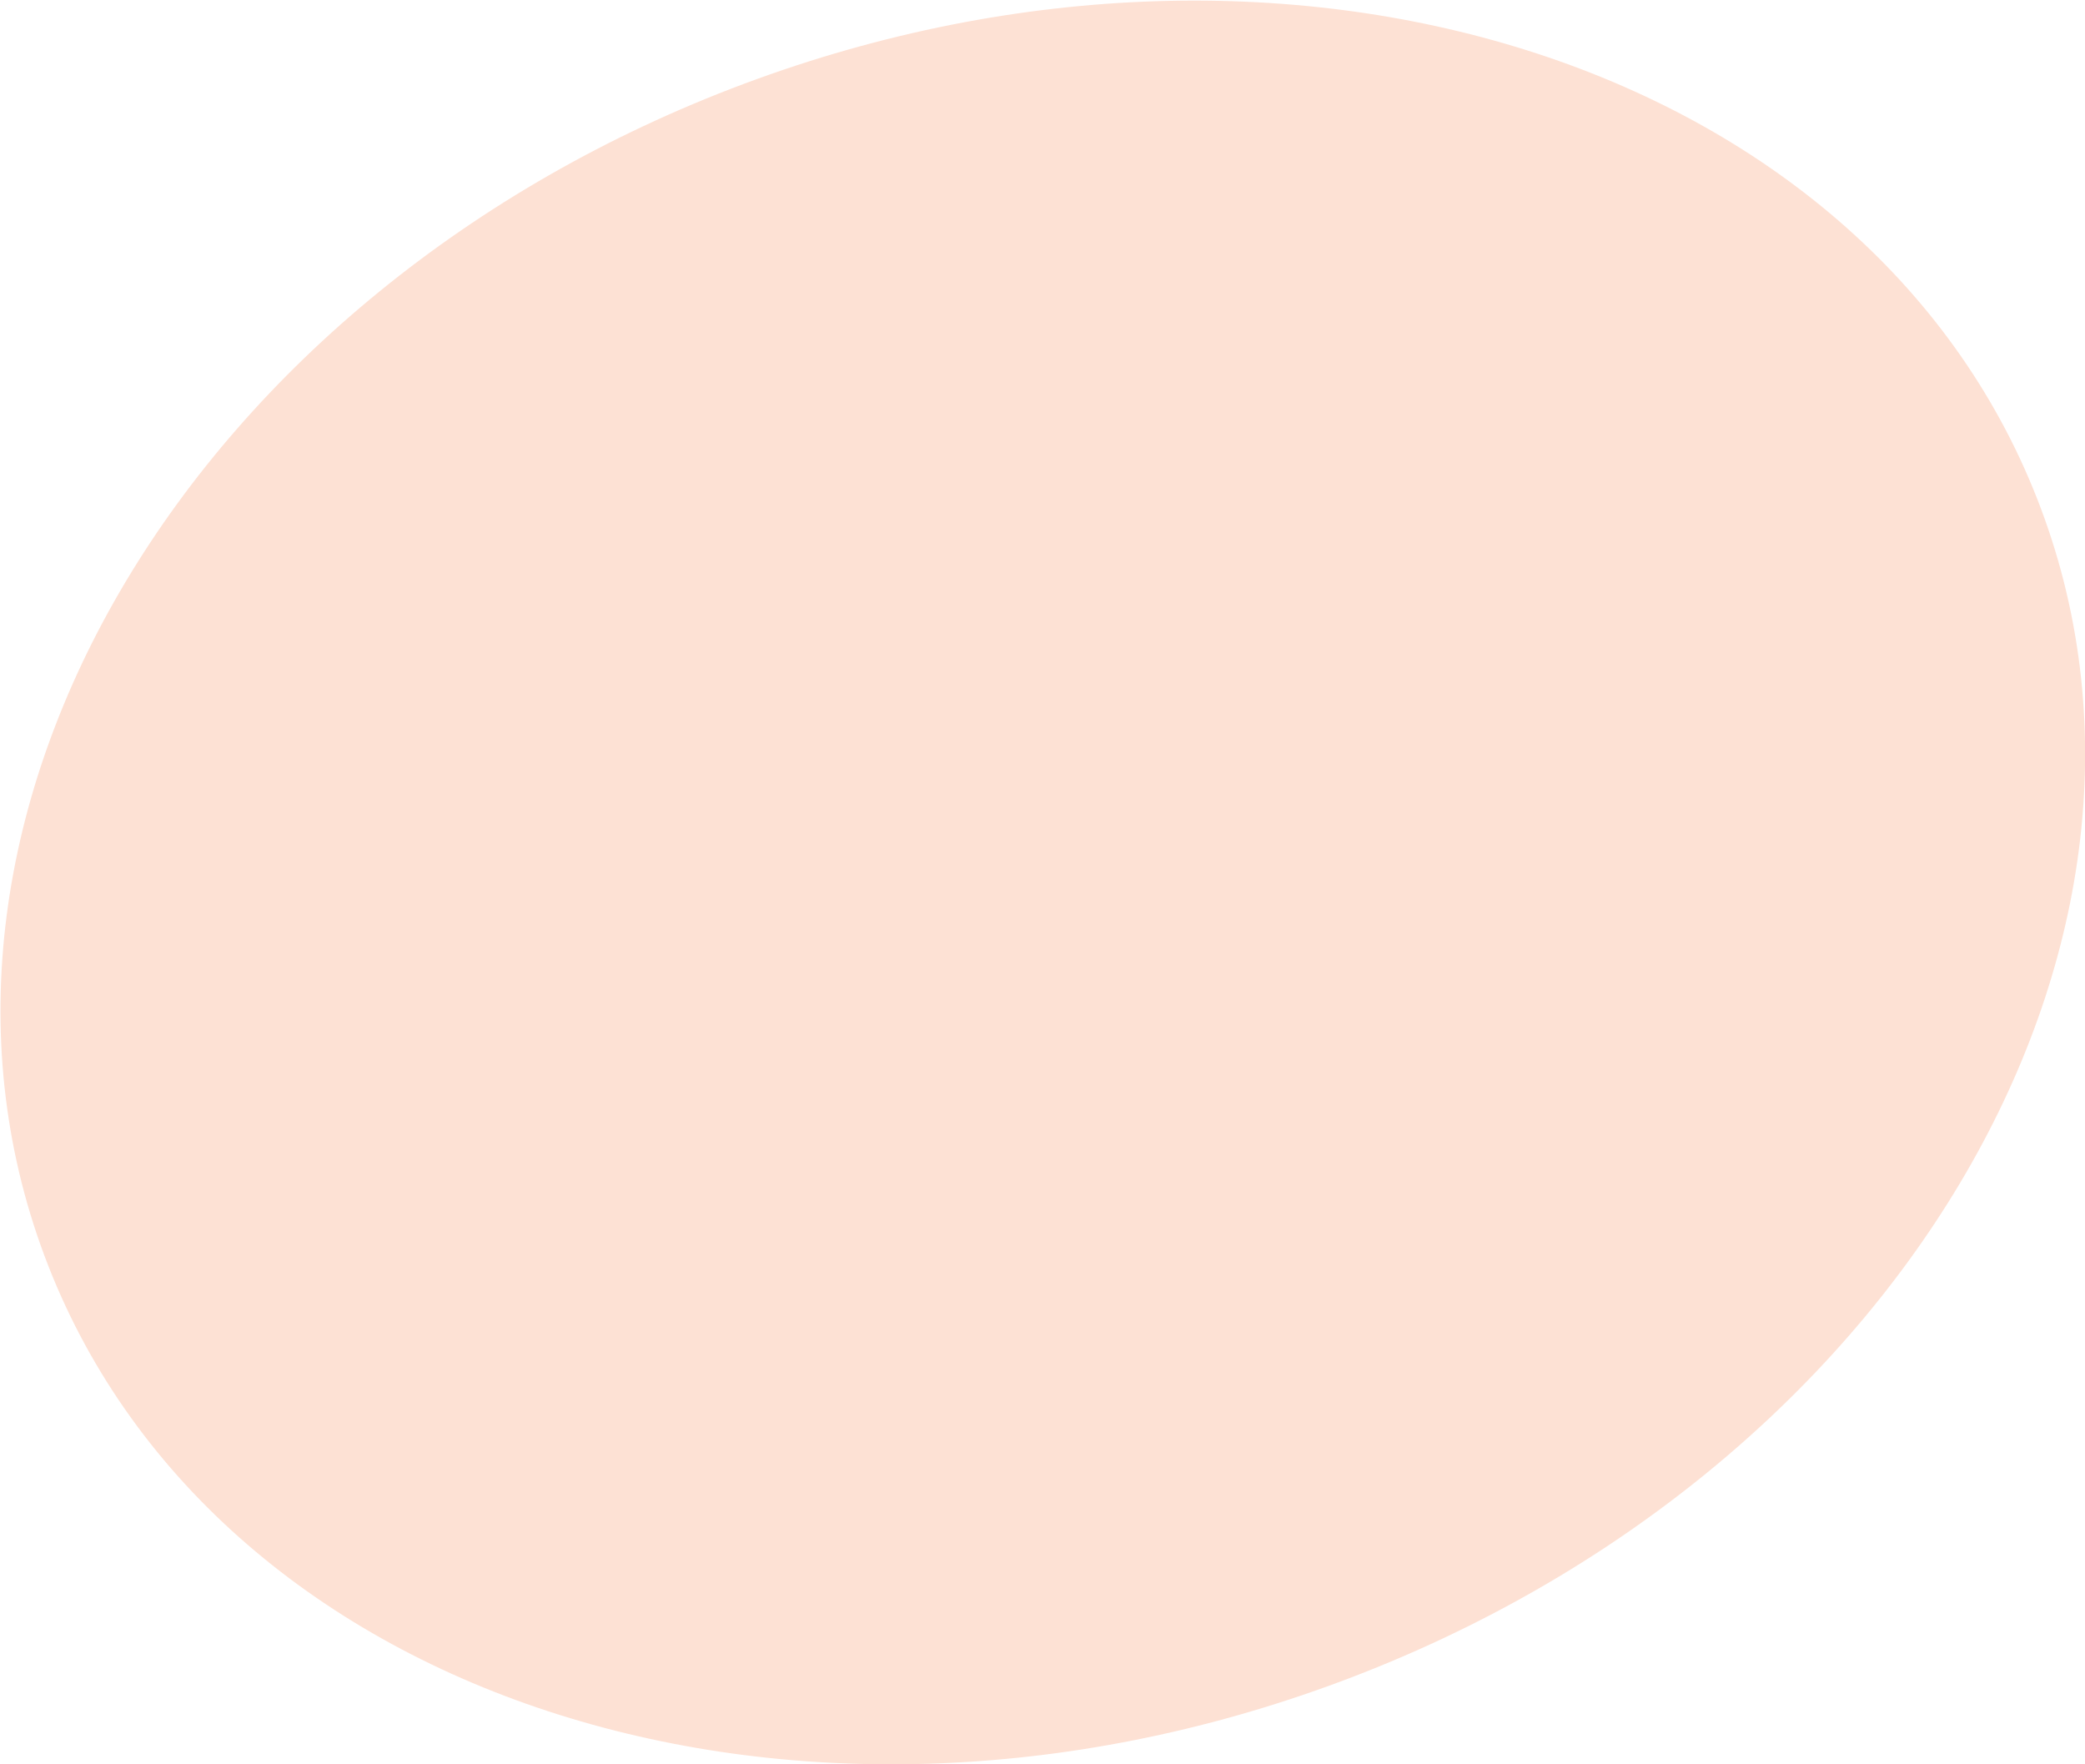
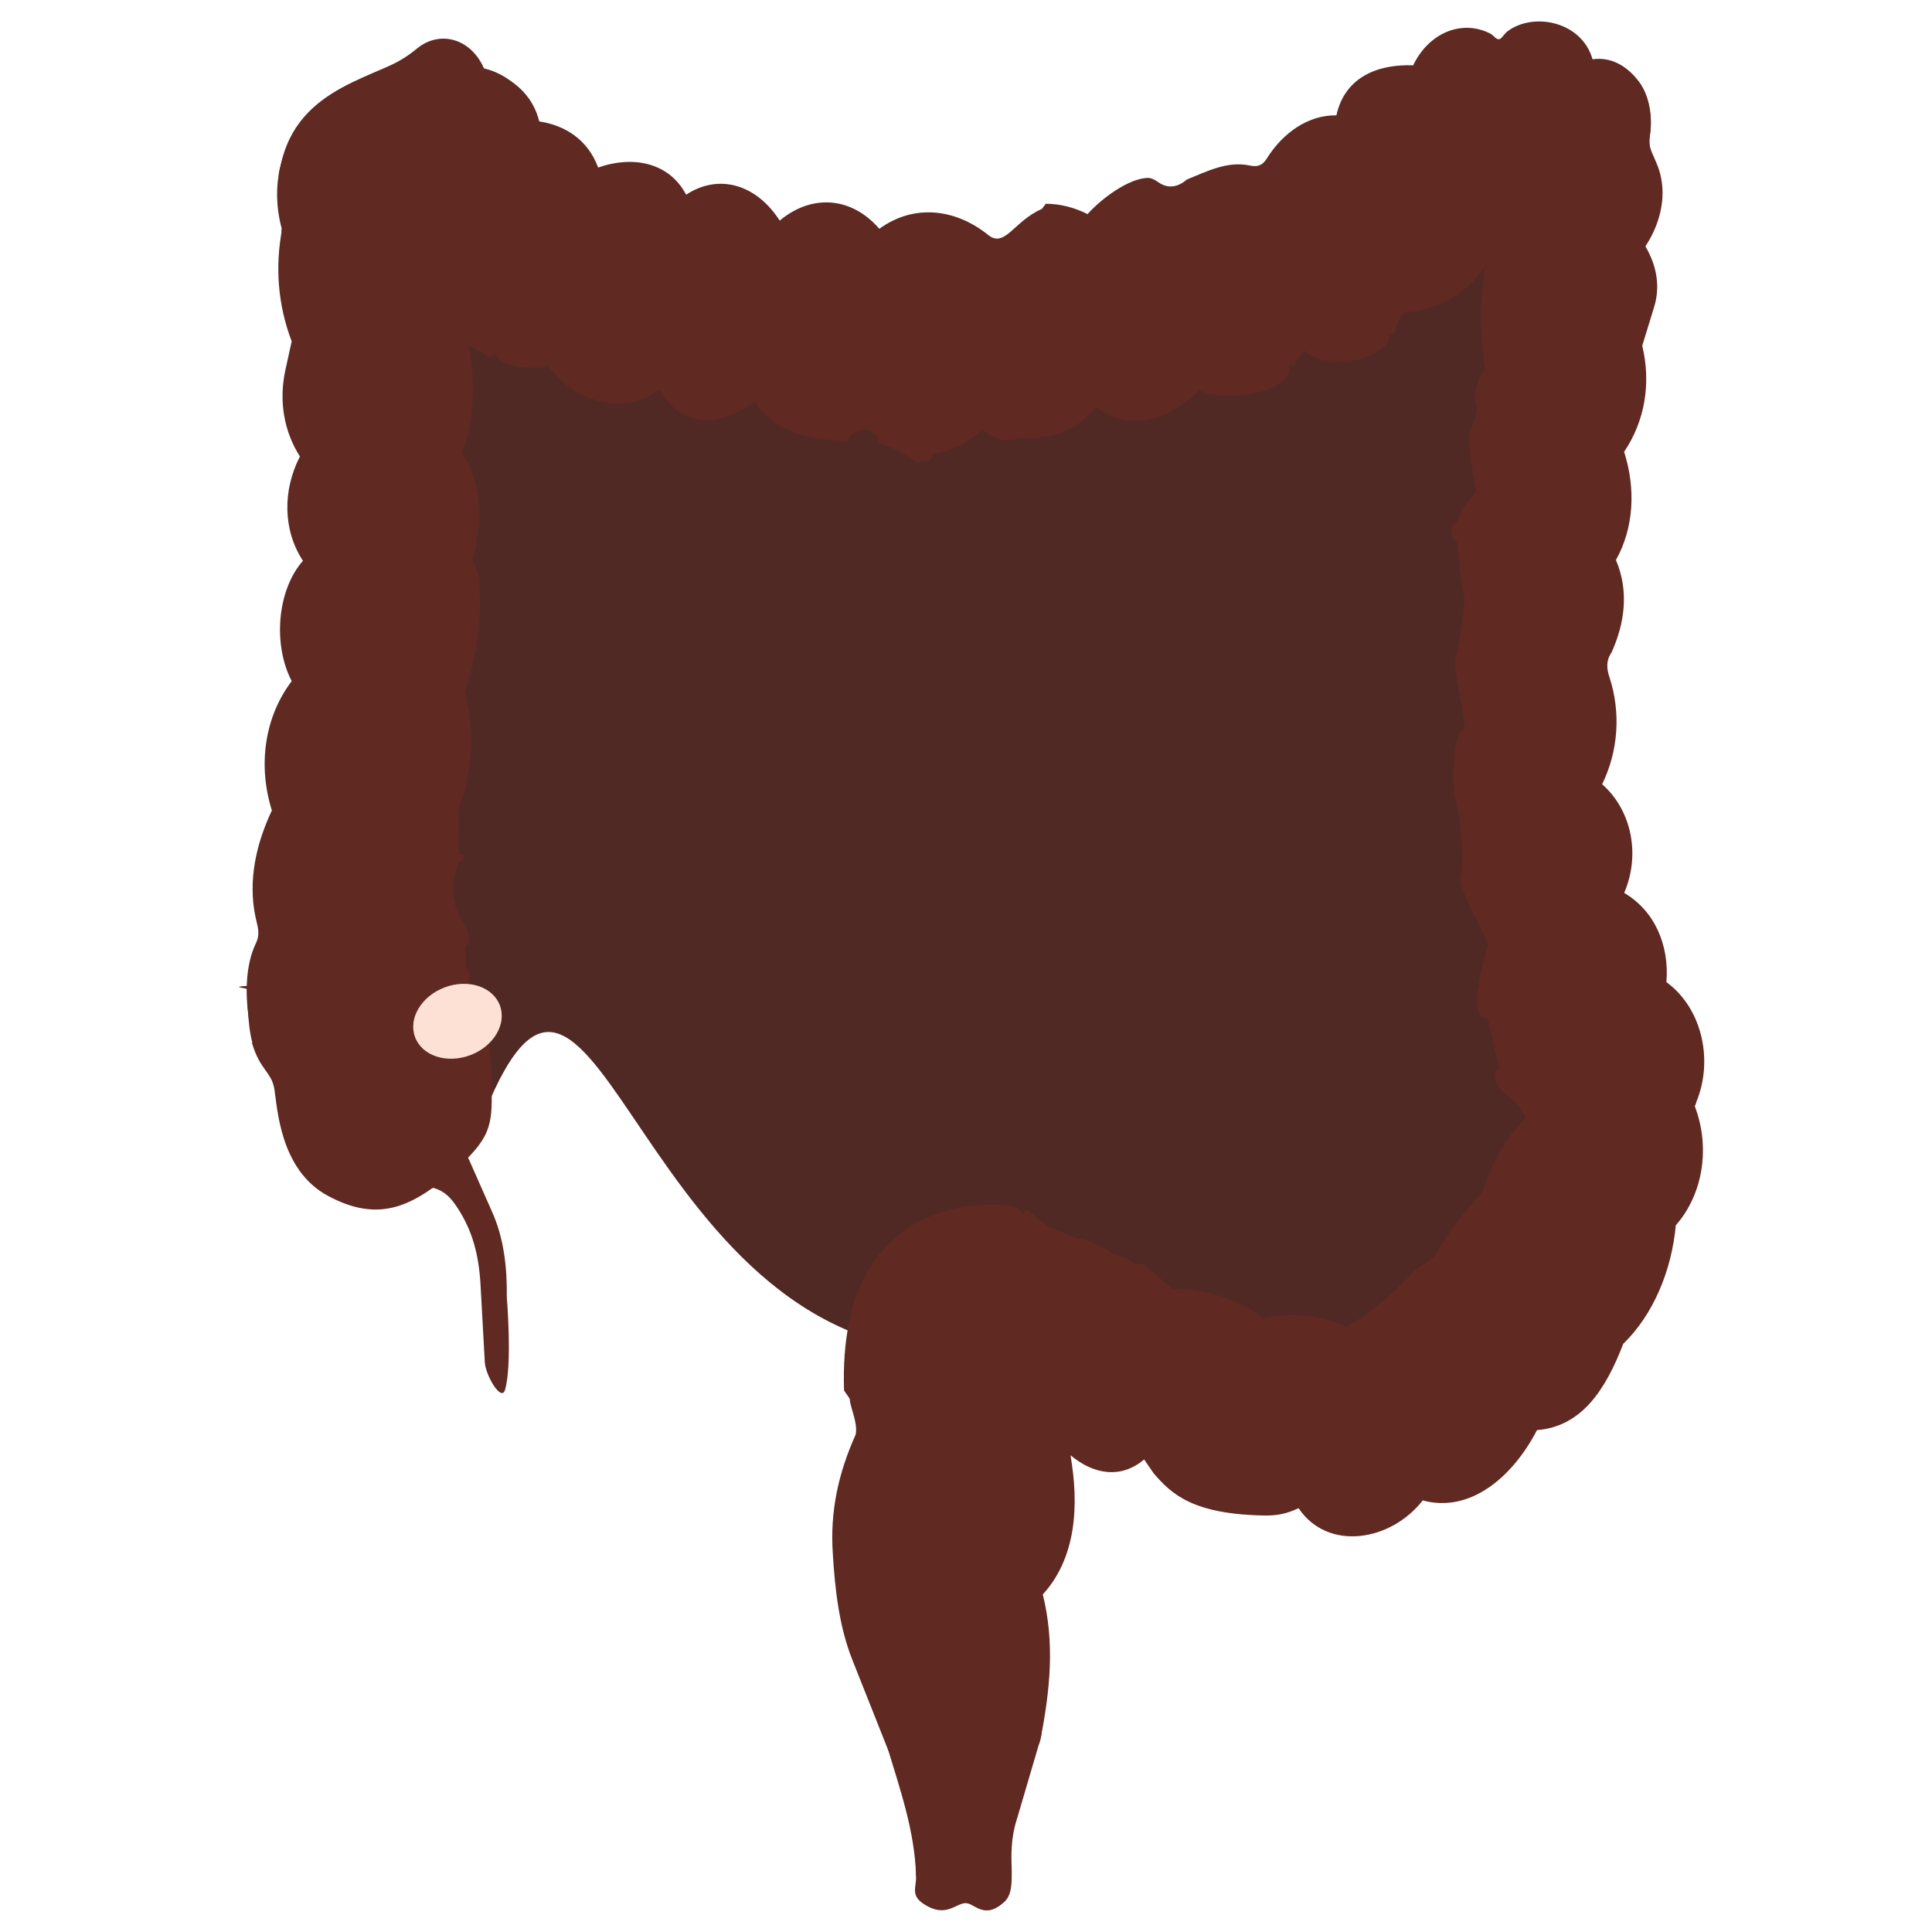
- <svg xmlns="http://www.w3.org/2000/svg" id="Layer_2" data-name="Layer 2" viewBox="0 0 20.54 17.37">
+ <svg xmlns="http://www.w3.org/2000/svg" viewBox="0 0 512 512">
  <defs>
    <style>
      .cls-1 {
+         fill: #512924;
+       }
+ 
+       .cls-2 {
+         fill: #602922;
+       }
+ 
+       .cls-3 {
        fill: #fde1d4;
      }
    </style>
  </defs>
-   <g id="Layer_1-2" data-name="Layer 1">
+   <g id="Layer_2" data-name="Layer 2">
+     <g id="Layer_32" data-name="Layer 32">
+       <path class="cls-1" d="M398.28,64.07c0-1.03-74.39,47.08-146.5,42.85s-139.07-28.45-139.07-28.45c0,0,3.89,172.44-1.26,190.15-5.14,17.71,5.49,58.51,13.94,34.28,31.43-88.79,39.65,51.42,124.33,55.31,108.33,5.03,10.4.57,59.42,6.17,49.02,5.6,97.59-34.62,105.36-65.71,7.77-31.08-29.6-91.88-18.4-129.93,11.2-38.05,2.29-104.67,2.29-104.67h-.11Z" />
+     </g>
+   </g>
+   <g id="Layer_1" data-name="Layer 1">
+     <g id="Anus">
+       <path class="cls-2" d="M268.12,496.7c0,3.2-.23,5.71-1.94,7.31-5.37,4.91-7.88.34-10.28.34s-4.91,3.54-9.94.91-3.09-4.8-3.2-8c-.34-11.88,25.37-15.08,25.37-.57h0Z" />
+     </g>
+     <g id="Anal_Canal" data-name="Anal Canal">
+       <path class="cls-2" d="M275.78,460.71l-6.29,21.37c-1.71,5.26-1.49,10.06-1.37,13.83s-25.25,4.23-25.37,1.03c-.34-11.88-4.46-23.43-7.43-33.37s44.57-15.31,40.45-2.97h0v.11Z" />
+     </g>
+     <path id="Ascending_Colon" data-name="Ascending Colon" class="cls-2" d="M124.14,91.49c1.94,9.14,1.49,20.11-1.71,28.68,5.49,7.66,5.37,18.74,2.86,27.88l1.6,4.8c.91,10.28-.34,20.45-3.66,30.4,2.51,10.28,2.06,20.68-1.71,31.2-.11,4,0,7.88.23,11.88,1.94.23,1.6,2.06-.34,2.17-2.17,6.51-1.6,12,1.71,16.46.8,1.83,2.06,5.03.23,5.94v5.49c1.03.91,1.26,2.4.69,3.77,7.54,13.83,8.68,35.54,1.14,42.62-1.37,1.26-1.6,3.09-.91,4.57,0,0-6.4,6.17-9.48,7.43l-13.94,5.37c-6.74,1.03-14.51-2.74-19.2-8.46-5.26-6.29-7.31-14.97-7.77-23.54-7.88-8-11.08-27.54-6.17-37.94,1.37-2.74.57-4.46,0-7.2-2.06-9.71.23-19.54,4.34-28.23-3.77-12-1.94-24.8,5.26-34.28-5.03-9.6-3.89-24.11,2.97-31.88-5.37-8.23-5.37-18.74-.8-27.65-4.23-6.63-5.6-14.63-3.89-22.74l1.71-7.77c-3.66-9.6-4.46-19.77-2.51-29.94,11.43-24.45,49.37,30.74,49.37,30.74h0v.23h0Z" />
+     <path id="Sigmoid_Colon" data-name="Sigmoid Colon" class="cls-2" d="M335.66,401.63c-19.43-.23-25.14-5.6-29.94-11.2l-2.51-3.66c-6.06,5.14-13.26,4.11-19.54-1.14,2.4,13.48-12.34-63.54-10.97-62.62l12.57,5.14c4,.57,7.08,2.4,10.63,4.57,1.94.46,3.54,1.14,4.91,2.29h2.29l7.54,6.51c8.57,0,17.14,2.51,24.34,7.88,7.31-1.71,14.63-.91,21.94,2.17,6.51-3.77,12.46-8.68,17.83-14.74l5.26-3.66c3.66-6.29,7.77-12,12.68-16.91,2.51-7.54,6.29-14.86,11.66-20-1.03-5.14,50.05-14.63,44.79-3.09,4.11,10.74,2.29,23.2-5.03,31.54-1.14,12.23-6.06,23.77-13.94,31.43-4.69,12.23-11.08,21.94-22.85,22.85-6.51,12.57-17.83,22.05-30.28,18.63-8.46,10.86-25.14,13.6-32.91,2.06-3.09,1.49-5.71,1.94-8.34,1.94h-.11Z" />
+     <path id="Cecum" class="cls-2" d="M66.77,276.39c2.17,7.31,5.14,7.54,5.94,12.23s1.37,21.48,14.28,28.34,21.6,3.31,32.45-5.94,10.97-12.8,10.86-22.51-1.03-10.63-1.14-12.11-8.91-16.8-8.23-2.51c.69,14.28-35.77-13.48-49.82-12.91-14.06.57-4.57.69-5.6,1.37,0,0,0,9.26,1.37,13.94h-.11v.11Z" />
+     <path id="Descending_colon" data-name="Descending colon" class="cls-2" d="M404.22,296.27c-1.03-5.14-11.43-8.23-6.97-13.37-1.94-8.68-2.97-13.03-2.97-13.03-5.6,0-1.6-13.14,0-19.2.46-1.94-8.68-15.31-6.97-18.97.91-2.06-.34-15.77-1.71-20.45-.69-2.51-.69-17.26,2.06-17.6,1.94-.34-2.97-15.66-1.83-19.54.57-2.06,2.97-14.86,2.06-16.68-.91-4.8-1.37-9.48-1.71-14.28-2.06,0-2.06-4.34,0-4.91,1.14-4.57,5.49-7.88,5.03-8.34-.46-.46-2.29-14.28-1.94-14.97.91-1.94,2.86-6.4,1.94-7.54-1.37-1.71.91-8.23,2.4-9.6-1.49-8.91-1.37-18.06,0-27.54-5.14,8.46,8.57-18.51,17.6-18.17,4.11-8.57,29.03,6.74,24.8,13.14,2.97,5.03,4.11,10.63,2.29,16.34l-3.09,10.06c2.4,9.94.69,20-4.8,28.11,3.09,9.71,2.63,20.11-2.17,28.68,3.54,8.34,2.29,16.8-1.14,24.45-1.49,2.17-1.37,4.23-.57,6.63,3.09,9.48,2.29,19.65-1.94,28.34,7.88,6.97,10.17,18.74,5.83,28.8,8,4.69,12,13.71,11.2,23.65,9.6,6.97,12.8,21.37,7.43,32.91,4.11,10.74-50.17,8.23-44.79,3.09h.23-.23Z" />
+     <path id="Transverse_Colon" data-name="Transverse Colon" class="cls-2" d="M393.59,70.24c-5.14,8.46-13.37,11.88-21.71,12.68-1.14,1.49-1.83,3.2-2.29,5.37l-1.6.23c.34,1.26,0,1.71-.46,2.51-4.34,5.37-16.91,6.74-21.94,1.83-1.03,1.03-1.94,2.4-2.51,4.11h-1.71c.23.57.34,1.37,0,2.06-2.51,6.06-18.63,7.2-23.54,4.34-7.66,7.66-18.51,11.54-27.31,4.46-5.83,6.97-12.34,8.57-20.23,8.23-4,1.49-6.74.34-10.06-2.4-3.54,3.89-8.23,5.94-12.91,6.51-.8,2.06-1.71,2.74-2.86,1.94l-1.49.46c-3.09-2.4-6.4-4.11-10.06-5.14l-.34-1.83c-2.74-2.51-3.89-2.29-7.08-.23l-1.14,1.6c-8.57-.46-18.63-1.71-24.23-10.51-11.54,7.77-19.88,5.94-25.37-3.2-9.71,7.08-22.85,3.31-29.71-6.74-.57.91-1.94.91-2.97.91-3.2,0-9.83-.23-10.86-3.89l-1.37,1.14-5.83-3.43c1.94,9.14-51.31-20.68-49.37-30.74-2.97-11.08-.34-22.28,6.74-29.83,9.6-10.06,20.11-10.28,29.14-17.83,6.17-5.03,14.4-2.51,17.71,5.26,6.74,1.6,11.88,6.63,14.63,14.06,6.86,1.03,12.91,4.8,15.66,12.23,8.68-3.09,18.63-1.71,23.31,7.2,8.68-5.71,18.63-2.74,24.8,6.86,8.34-6.97,18.86-6.51,26.4,2.17,9.14-6.63,20.11-5.37,28.8,1.6,4.46,3.66,6.86-3.66,14.28-6.86l1.03-1.37c3.89,0,7.66,1.03,11.08,2.74,3.66-4.11,10.86-9.48,16-9.6.91,0,1.94.57,2.74,1.14,2.4,1.71,5.03,1.49,7.54-.69,5.37-2.17,10.63-4.91,16.46-3.77,2.06.46,3.43.23,4.69-1.71,4.34-6.97,11.08-11.66,18.51-11.54,2.29-10.4,11.31-13.6,20.34-13.26,4.11-8.57,12.91-12.34,20.57-8.34.8.46,1.49,1.71,2.4,1.37.57-.23,1.26-1.49,2.06-2.06,6.86-5.14,19.65-2.63,22.51,7.43,4.69-.69,8.8,1.6,11.77,5.26,3.09,3.54,4.23,9.37,3.43,14.63-.57,3.66.46,4.69,1.71,7.54,9.14,20.8-21.83,50.51-45.14,26.85h0l-.23.23h0Z" />
+     <path id="Hepatic_flexure" data-name="Hepatic flexure" class="cls-2" d="M74.31,44.3c4.23-22.28,27.31-23.65,36.34-31.08,6.17-5.03,14.4-2.51,17.71,5.26,6.74,1.6,12.91,6.29,14.63,14.06,3.2,13.83-75.19,45.48-68.79,11.88h.11v-.11Z" />
+     <path id="Splenic_Flexure" data-name="Splenic Flexure" class="cls-2" d="M397.48,10.7c.57-.23,1.26-1.49,2.06-2.06,6.86-5.14,19.65-2.63,22.51,7.43,4.69-.69,8.8,1.6,11.77,5.26,3.09,3.54,4.23,9.37,3.43,14.63-.57,3.66.91,4.57,1.71,7.54,11.2,41.71-63.88-23.2-41.25-32.68h-.23v-.11Z" />
+     <path id="Appendix" class="cls-2" d="M124.36,307.47l6.06,13.71c3.09,6.86,4,14.74,3.89,22.63,0,0,1.49,17.83-.46,24.45-.91,3.43-5.14-3.66-5.37-7.2l-1.14-20.68c-.46-7.77-2.06-14.06-6.06-20.23-1.6-2.4-3.2-4.46-6.51-5.37,0,0-2.74-15.77,9.48-7.43h.11v.11Z" />
+     <g id="Rectum">
+       <path class="cls-2" d="M283.66,385.52c2.4,13.48,1.49,27.43-7.31,37.02,3.2,12.8,1.94,25.37-.57,38.17-2.51,12.8-36.22,13.6-40.45,2.97l-9.48-23.88c-3.43-8.68-4.57-18.4-5.14-28-.8-11.54,1.6-21.71,6.06-31.65.57-3.31-1.37-6.74-1.6-9.48l-1.49-2.17c-1.83-54.39,41.71-49.82,45.48-48.57.8.23,1.37,1.14,1.83,1.94.23-.57.69-1.37,1.03-1.26,1.49.34,51.31,40.57,11.66,64.91h0Z" />
+     </g>
    <g id="Ileocecal_Valve" data-name="Ileocecal Valve">
-       <ellipse class="cls-1" cx="10.27" cy="8.69" rx="10.5" ry="8.4" transform="translate(-2.39 4.15) rotate(-20.5)" />
+       <ellipse class="cls-3" cx="121.24" cy="270.65" rx="12" ry="9.6" transform="translate(-87.11 59.6) rotate(-20.5)" />
    </g>
  </g>
</svg>
